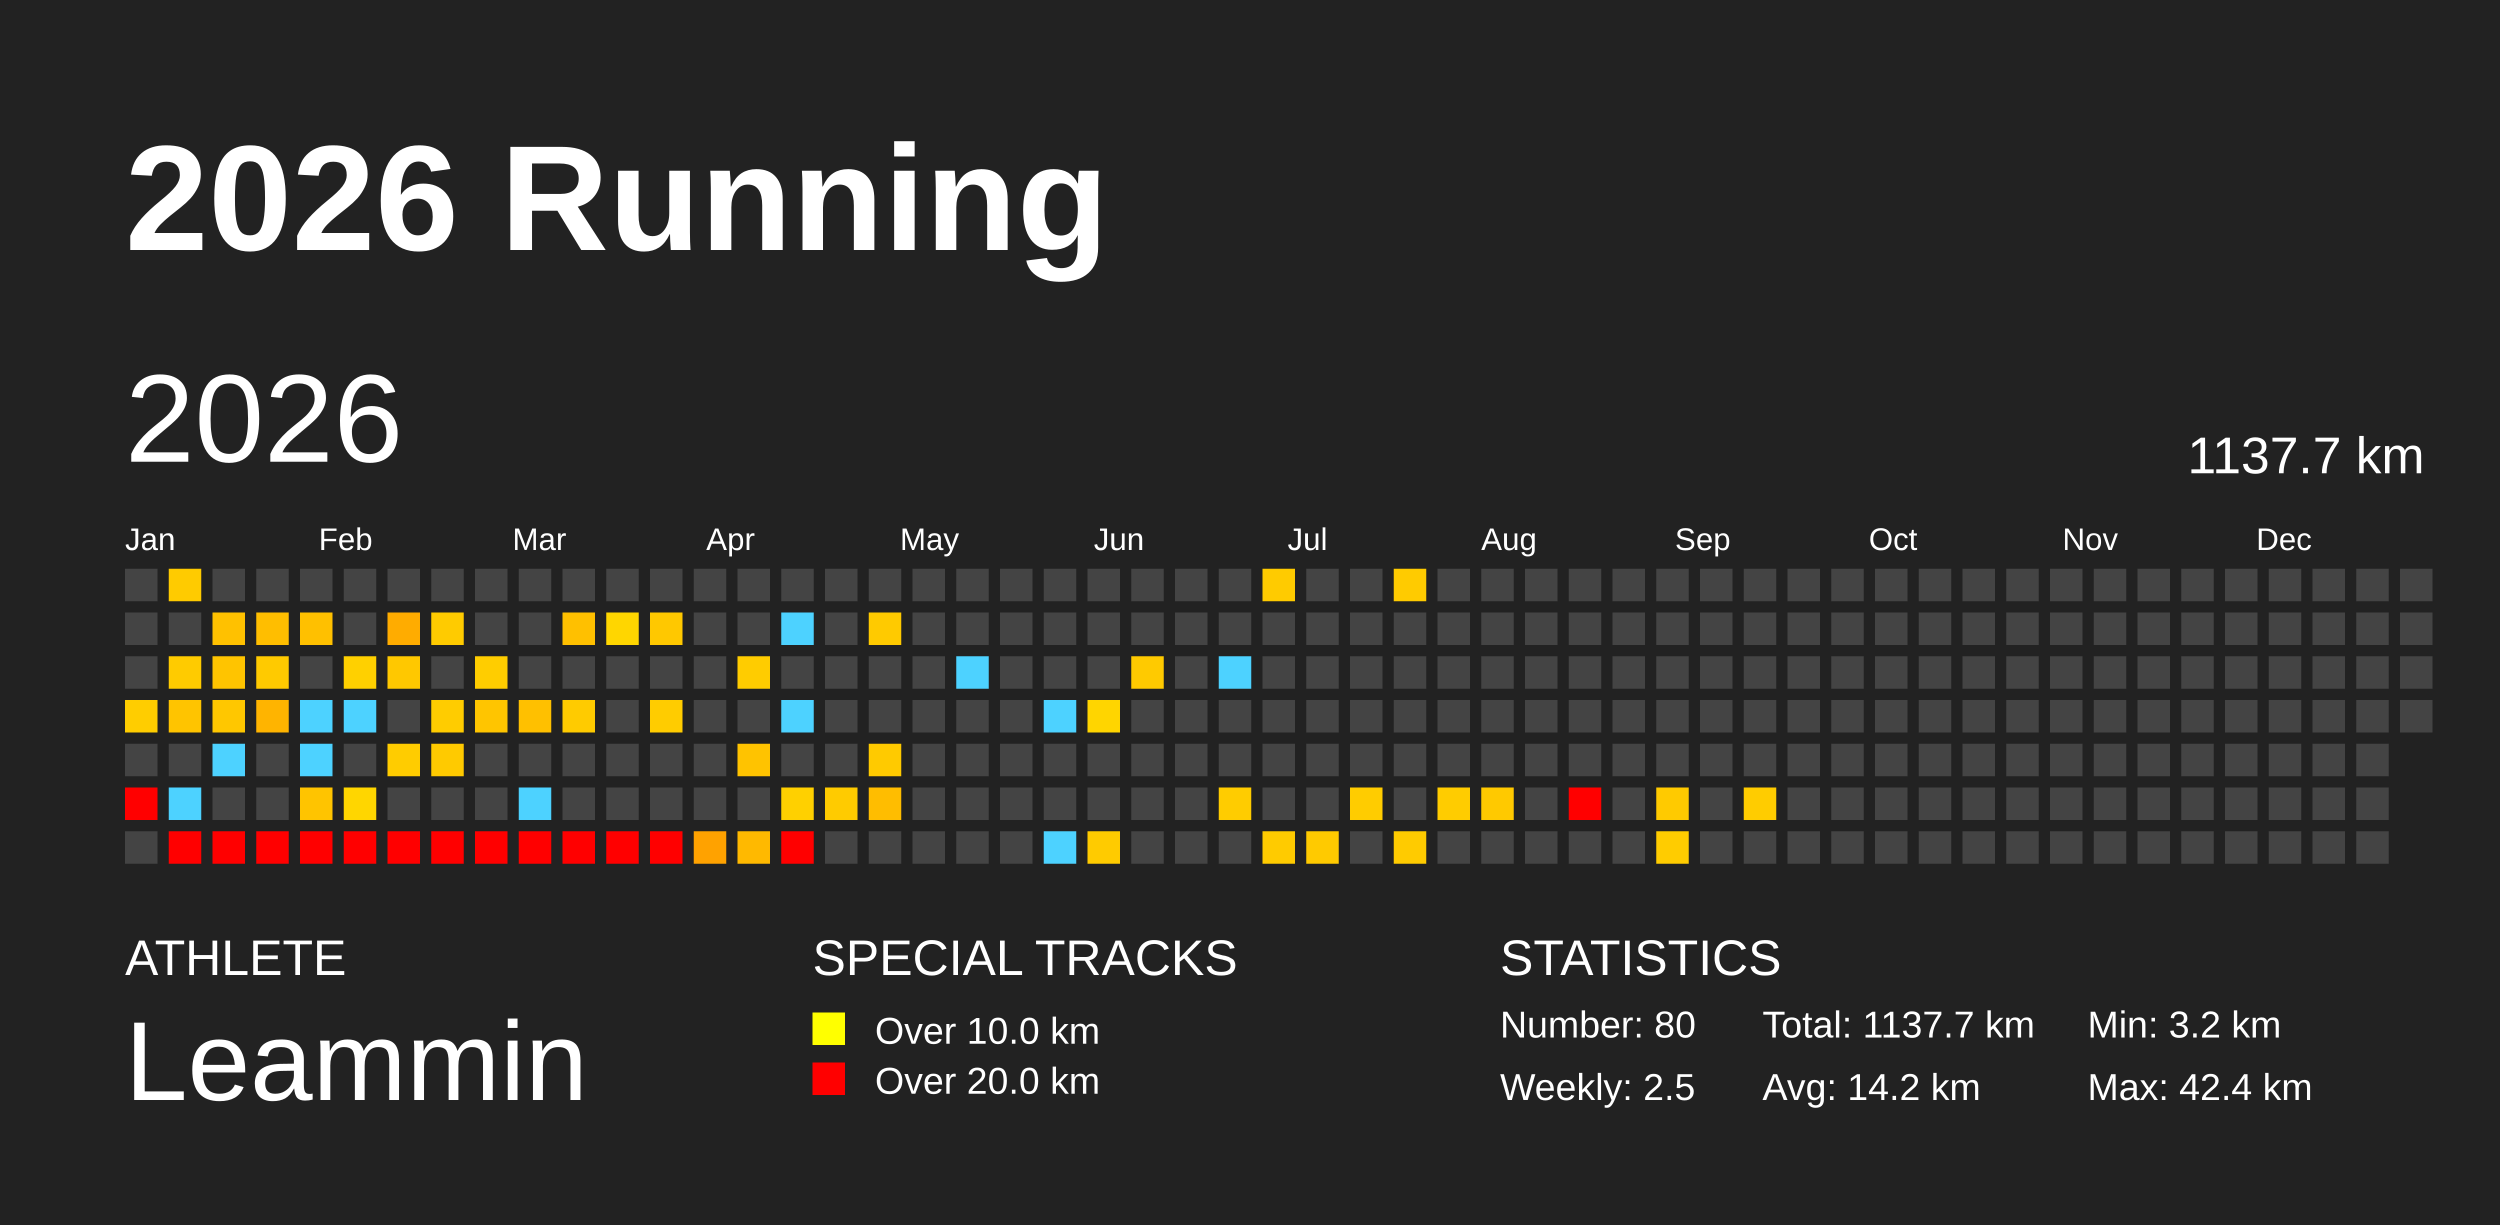
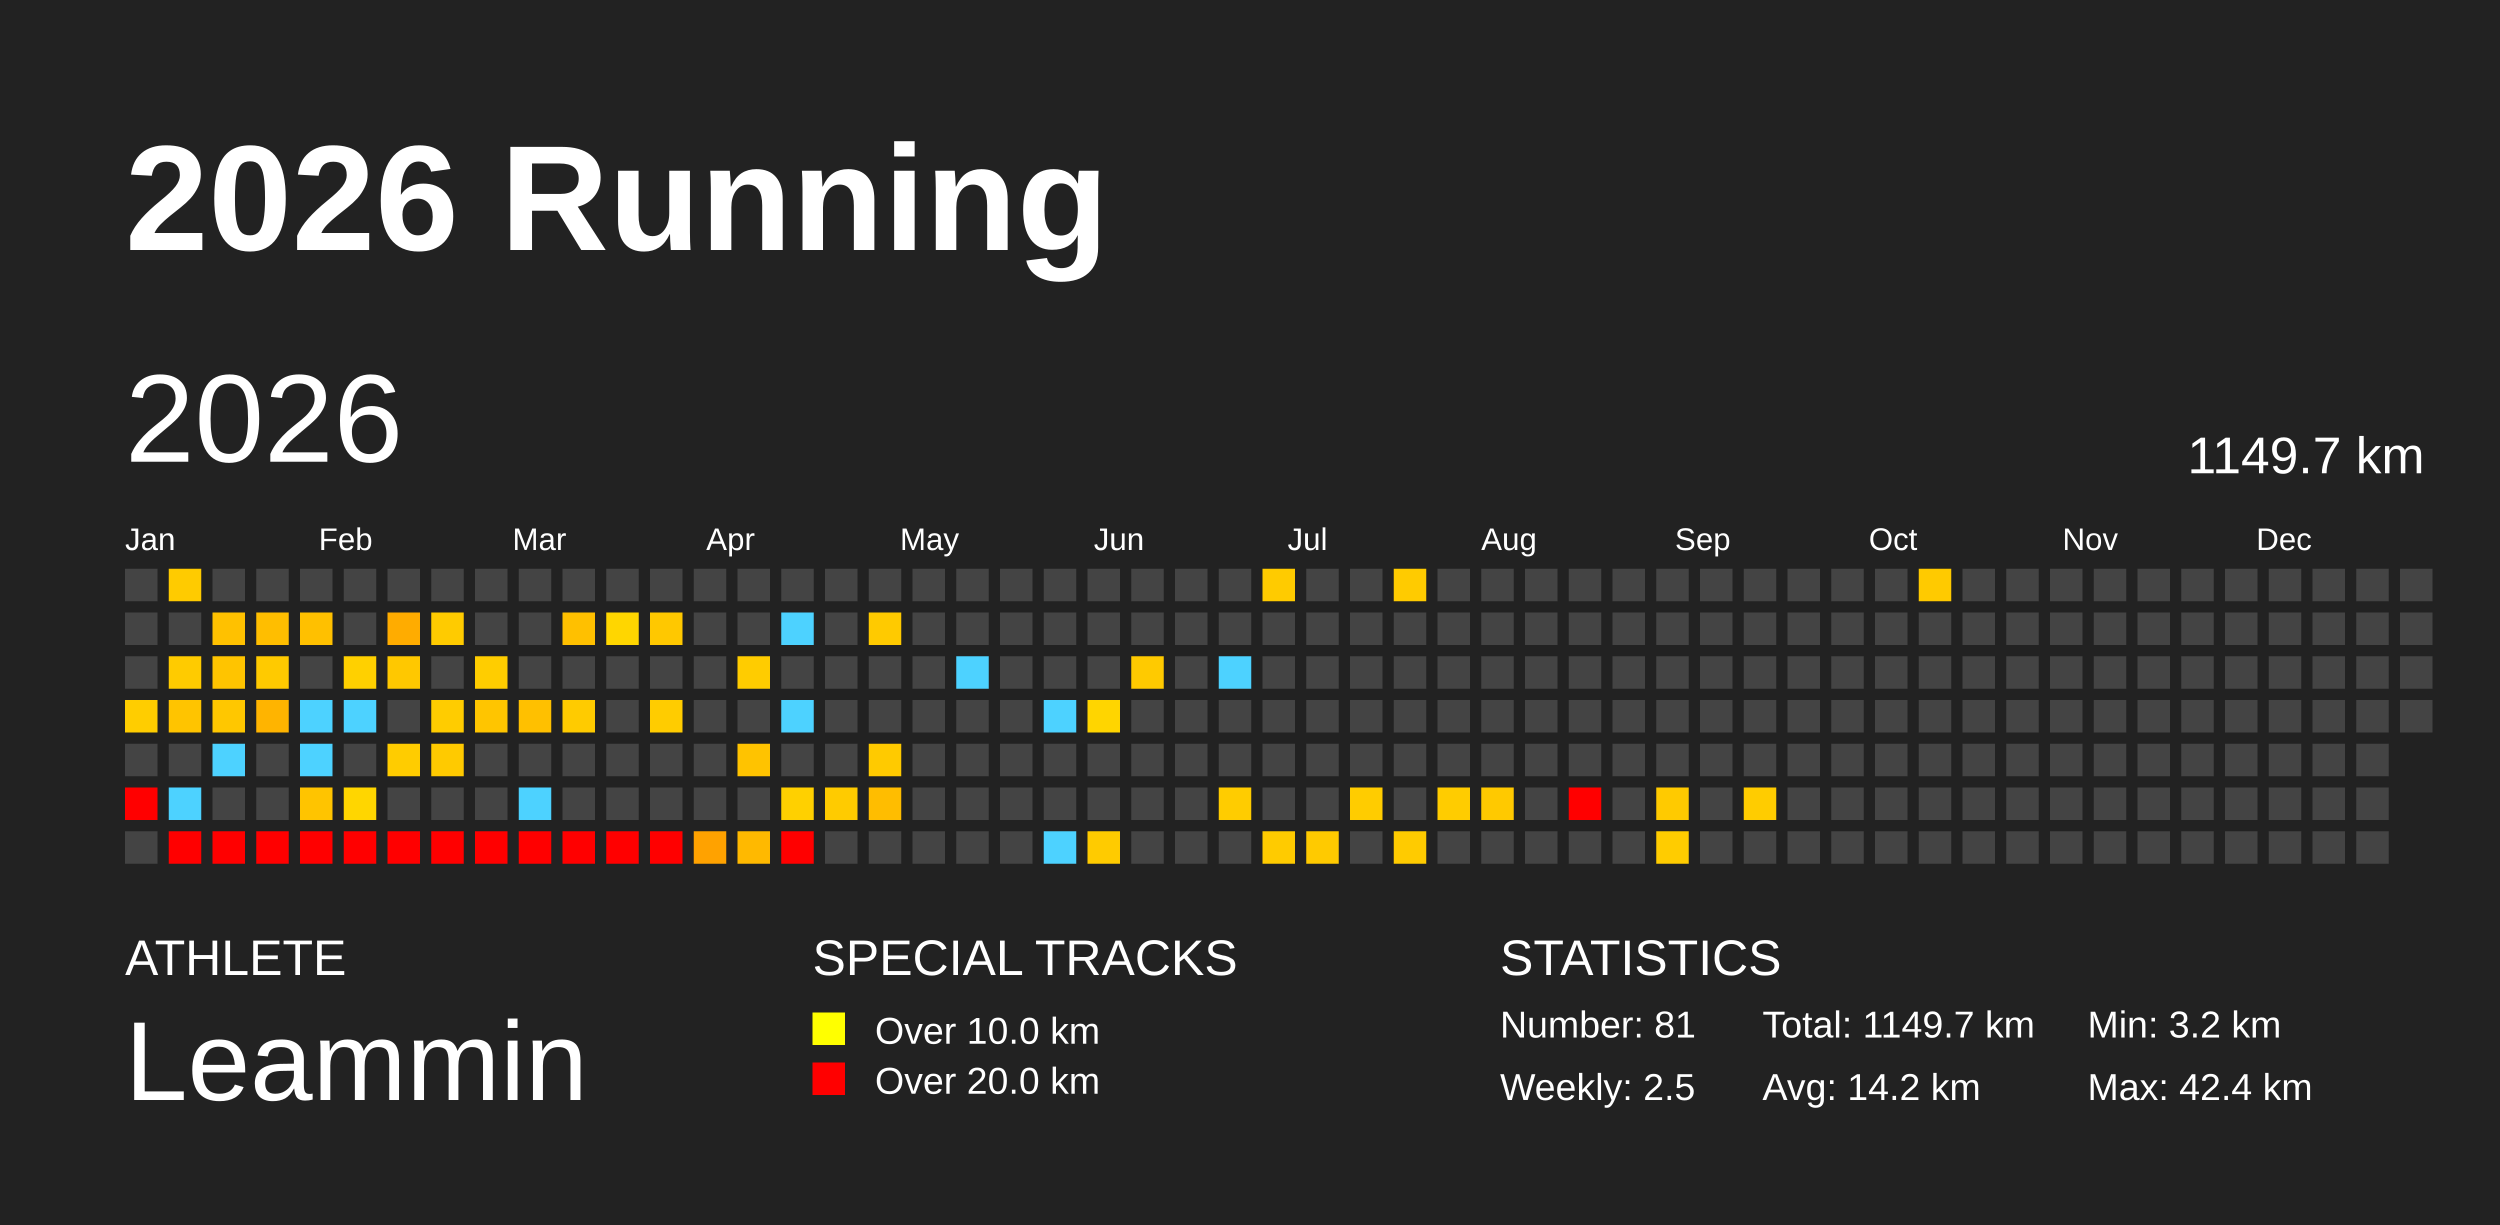
<svg xmlns="http://www.w3.org/2000/svg" baseProfile="full" height="98mm" version="1.1" viewBox="0,0,200,98" width="200mm">
  <defs />
  <rect fill="#222222" height="98" width="200" x="0" y="0" />
  <text fill="#FFFFFF" style="font-size:12px; font-family:Arial; font-weight:bold;" x="10" y="20">2026 Running</text>
  <text fill="#FFFFFF" style="font-size:4px; font-family:Arial" x="10" y="78">ATHLETE</text>
  <text fill="#FFFFFF" style="font-size:9px; font-family:Arial" x="10" y="88">Leammin</text>
  <text fill="#FFFFFF" style="font-size:4px; font-family:Arial" x="65" y="78">SPECIAL TRACKS</text>
  <rect fill="yellow" height="2.6" width="2.6" x="65" y="81" />
  <text fill="#FFFFFF" style="font-size:3px; font-family:Arial" x="70" y="83.5">Over 10.0 km</text>
  <rect fill="red" height="2.6" width="2.6" x="65" y="85" />
  <text fill="#FFFFFF" style="font-size:3px; font-family:Arial" x="70" y="87.5">Over 20.0 km</text>
  <text fill="#FFFFFF" style="font-size:4px; font-family:Arial" x="120" y="78">STATISTICS</text>
-   <text fill="#FFFFFF" style="font-size:3px; font-family:Arial" x="120" y="83">Number: 80</text>
+   <text fill="#FFFFFF" style="font-size:3px; font-family:Arial" x="120" y="83">Number: 81</text>
  <text fill="#FFFFFF" style="font-size:3px; font-family:Arial" x="120" y="88">Weekly: 2.5</text>
-   <text fill="#FFFFFF" style="font-size:3px; font-family:Arial" x="141" y="83">Total: 1137.7 km</text>
+   <text fill="#FFFFFF" style="font-size:3px; font-family:Arial" x="141" y="83">Total: 1149.7 km</text>
  <text fill="#FFFFFF" style="font-size:3px; font-family:Arial" x="141" y="88">Avg: 14.2 km</text>
  <text fill="#FFFFFF" style="font-size:3px; font-family:Arial" x="167" y="83">Min: 3.2 km</text>
  <text fill="#FFFFFF" style="font-size:3px; font-family:Arial" x="167" y="88">Max: 42.4 km</text>
  <text dominant-baseline="hanging" fill="#FFFFFF" style="font-size:10.0px; font-family:Arial;" x="10" y="30">2026</text>
-   <text dominant-baseline="hanging" fill="#FFFFFF" style="font-size:4.125px; font-family:Arial;" x="175" y="35">1137.7 km</text>
+   <text dominant-baseline="hanging" fill="#FFFFFF" style="font-size:4.125px; font-family:Arial;" x="175" y="35">1149.7 km</text>
  <text fill="#FFFFFF" style="font-size:2.5px; font-family:Arial" x="10.0" y="44">Jan</text>
  <text fill="#FFFFFF" style="font-size:2.5px; font-family:Arial" x="25.5" y="44">Feb</text>
  <text fill="#FFFFFF" style="font-size:2.5px; font-family:Arial" x="41.0" y="44">Mar</text>
  <text fill="#FFFFFF" style="font-size:2.5px; font-family:Arial" x="56.5" y="44">Apr</text>
  <text fill="#FFFFFF" style="font-size:2.5px; font-family:Arial" x="72.0" y="44">May</text>
  <text fill="#FFFFFF" style="font-size:2.5px; font-family:Arial" x="87.5" y="44">Jun</text>
  <text fill="#FFFFFF" style="font-size:2.5px; font-family:Arial" x="103.0" y="44">Jul</text>
  <text fill="#FFFFFF" style="font-size:2.5px; font-family:Arial" x="118.5" y="44">Aug</text>
  <text fill="#FFFFFF" style="font-size:2.5px; font-family:Arial" x="134.0" y="44">Sep</text>
  <text fill="#FFFFFF" style="font-size:2.5px; font-family:Arial" x="149.5" y="44">Oct</text>
  <text fill="#FFFFFF" style="font-size:2.5px; font-family:Arial" x="165.0" y="44">Nov</text>
  <text fill="#FFFFFF" style="font-size:2.5px; font-family:Arial" x="180.5" y="44">Dec</text>
  <rect fill="#444444" height="2.6" width="2.6" x="10.0" y="45.5" />
  <rect fill="#444444" height="2.6" width="2.6" x="10.0" y="49.0" />
  <rect fill="#444444" height="2.6" width="2.6" x="10.0" y="52.5" />
  <rect fill="#ffcd00" height="2.6" width="2.6" x="10.0" y="56.0" />
  <rect fill="#444444" height="2.6" width="2.6" x="10.0" y="59.5" />
  <rect fill="red" height="2.6" width="2.6" x="10.0" y="63.0" />
  <rect fill="#444444" height="2.6" width="2.6" x="10.0" y="66.5" />
  <rect fill="#ffcb00" height="2.6" width="2.6" x="13.5" y="45.5" />
  <rect fill="#444444" height="2.6" width="2.6" x="13.5" y="49.0" />
  <rect fill="#ffcb00" height="2.6" width="2.6" x="13.5" y="52.5" />
  <rect fill="#ffc400" height="2.6" width="2.6" x="13.5" y="56.0" />
  <rect fill="#444444" height="2.6" width="2.6" x="13.5" y="59.5" />
  <rect fill="#4dd2ff" height="2.6" width="2.6" x="13.5" y="63.0" />
  <rect fill="red" height="2.6" width="2.6" x="13.5" y="66.5" />
  <rect fill="#444444" height="2.6" width="2.6" x="17.0" y="45.5" />
  <rect fill="#ffc100" height="2.6" width="2.6" x="17.0" y="49.0" />
  <rect fill="#ffc400" height="2.6" width="2.6" x="17.0" y="52.5" />
  <rect fill="#ffc700" height="2.6" width="2.6" x="17.0" y="56.0" />
  <rect fill="#4dd2ff" height="2.6" width="2.6" x="17.0" y="59.5" />
  <rect fill="#444444" height="2.6" width="2.6" x="17.0" y="63.0" />
  <rect fill="red" height="2.6" width="2.6" x="17.0" y="66.5" />
  <rect fill="#444444" height="2.6" width="2.6" x="20.5" y="45.5" />
  <rect fill="#ffbe00" height="2.6" width="2.6" x="20.5" y="49.0" />
  <rect fill="#ffca00" height="2.6" width="2.6" x="20.5" y="52.5" />
  <rect fill="#ffb400" height="2.6" width="2.6" x="20.5" y="56.0" />
  <rect fill="#444444" height="2.6" width="2.6" x="20.5" y="59.5" />
  <rect fill="#444444" height="2.6" width="2.6" x="20.5" y="63.0" />
  <rect fill="red" height="2.6" width="2.6" x="20.5" y="66.5" />
  <rect fill="#444444" height="2.6" width="2.6" x="24.0" y="45.5" />
  <rect fill="#ffc000" height="2.6" width="2.6" x="24.0" y="49.0" />
  <rect fill="#444444" height="2.6" width="2.6" x="24.0" y="52.5" />
  <rect fill="#4dd2ff" height="2.6" width="2.6" x="24.0" y="56.0" />
  <rect fill="#4dd2ff" height="2.6" width="2.6" x="24.0" y="59.5" />
  <rect fill="#ffc400" height="2.6" width="2.6" x="24.0" y="63.0" />
  <rect fill="red" height="2.6" width="2.6" x="24.0" y="66.5" />
  <rect fill="#444444" height="2.6" width="2.6" x="27.5" y="45.5" />
  <rect fill="#444444" height="2.6" width="2.6" x="27.5" y="49.0" />
  <rect fill="#ffd000" height="2.6" width="2.6" x="27.5" y="52.5" />
  <rect fill="#4dd2ff" height="2.6" width="2.6" x="27.5" y="56.0" />
  <rect fill="#444444" height="2.6" width="2.6" x="27.5" y="59.5" />
  <rect fill="#ffd600" height="2.6" width="2.6" x="27.5" y="63.0" />
  <rect fill="red" height="2.6" width="2.6" x="27.5" y="66.5" />
  <rect fill="#444444" height="2.6" width="2.6" x="31.0" y="45.5" />
  <rect fill="#ffac00" height="2.6" width="2.6" x="31.0" y="49.0" />
  <rect fill="#ffc800" height="2.6" width="2.6" x="31.0" y="52.5" />
  <rect fill="#444444" height="2.6" width="2.6" x="31.0" y="56.0" />
  <rect fill="#ffcc00" height="2.6" width="2.6" x="31.0" y="59.5" />
  <rect fill="#444444" height="2.6" width="2.6" x="31.0" y="63.0" />
  <rect fill="red" height="2.6" width="2.6" x="31.0" y="66.5" />
  <rect fill="#444444" height="2.6" width="2.6" x="34.5" y="45.5" />
  <rect fill="#ffcb00" height="2.6" width="2.6" x="34.5" y="49.0" />
  <rect fill="#444444" height="2.6" width="2.6" x="34.5" y="52.5" />
  <rect fill="#ffcc00" height="2.6" width="2.6" x="34.5" y="56.0" />
  <rect fill="#ffca00" height="2.6" width="2.6" x="34.5" y="59.5" />
  <rect fill="#444444" height="2.6" width="2.6" x="34.5" y="63.0" />
  <rect fill="red" height="2.6" width="2.6" x="34.5" y="66.5" />
  <rect fill="#444444" height="2.6" width="2.6" x="38.0" y="45.5" />
  <rect fill="#444444" height="2.6" width="2.6" x="38.0" y="49.0" />
  <rect fill="#ffcd00" height="2.6" width="2.6" x="38.0" y="52.5" />
  <rect fill="#ffc500" height="2.6" width="2.6" x="38.0" y="56.0" />
  <rect fill="#444444" height="2.6" width="2.6" x="38.0" y="59.5" />
  <rect fill="#444444" height="2.6" width="2.6" x="38.0" y="63.0" />
  <rect fill="red" height="2.6" width="2.6" x="38.0" y="66.5" />
  <rect fill="#444444" height="2.6" width="2.6" x="41.5" y="45.5" />
  <rect fill="#444444" height="2.6" width="2.6" x="41.5" y="49.0" />
  <rect fill="#444444" height="2.6" width="2.6" x="41.5" y="52.5" />
  <rect fill="#ffc000" height="2.6" width="2.6" x="41.5" y="56.0" />
  <rect fill="#444444" height="2.6" width="2.6" x="41.5" y="59.5" />
  <rect fill="#4dd2ff" height="2.6" width="2.6" x="41.5" y="63.0" />
  <rect fill="red" height="2.6" width="2.6" x="41.5" y="66.5" />
  <rect fill="#444444" height="2.6" width="2.6" x="45.0" y="45.5" />
  <rect fill="#ffc000" height="2.6" width="2.6" x="45.0" y="49.0" />
  <rect fill="#444444" height="2.6" width="2.6" x="45.0" y="52.5" />
  <rect fill="#ffcb00" height="2.6" width="2.6" x="45.0" y="56.0" />
  <rect fill="#444444" height="2.6" width="2.6" x="45.0" y="59.5" />
  <rect fill="#444444" height="2.6" width="2.6" x="45.0" y="63.0" />
  <rect fill="red" height="2.6" width="2.6" x="45.0" y="66.5" />
  <rect fill="#444444" height="2.6" width="2.6" x="48.5" y="45.5" />
  <rect fill="#ffd600" height="2.6" width="2.6" x="48.5" y="49.0" />
  <rect fill="#444444" height="2.6" width="2.6" x="48.5" y="52.5" />
  <rect fill="#444444" height="2.6" width="2.6" x="48.5" y="56.0" />
  <rect fill="#444444" height="2.6" width="2.6" x="48.5" y="59.5" />
  <rect fill="#444444" height="2.6" width="2.6" x="48.5" y="63.0" />
  <rect fill="red" height="2.6" width="2.6" x="48.5" y="66.5" />
  <rect fill="#444444" height="2.6" width="2.6" x="52.0" y="45.5" />
  <rect fill="#ffc800" height="2.6" width="2.6" x="52.0" y="49.0" />
  <rect fill="#444444" height="2.6" width="2.6" x="52.0" y="52.5" />
  <rect fill="#ffcc00" height="2.6" width="2.6" x="52.0" y="56.0" />
  <rect fill="#444444" height="2.6" width="2.6" x="52.0" y="59.5" />
  <rect fill="#444444" height="2.6" width="2.6" x="52.0" y="63.0" />
  <rect fill="red" height="2.6" width="2.6" x="52.0" y="66.5" />
  <rect fill="#444444" height="2.6" width="2.6" x="55.5" y="45.5" />
  <rect fill="#444444" height="2.6" width="2.6" x="55.5" y="49.0" />
  <rect fill="#444444" height="2.6" width="2.6" x="55.5" y="52.5" />
  <rect fill="#444444" height="2.6" width="2.6" x="55.5" y="56.0" />
  <rect fill="#444444" height="2.6" width="2.6" x="55.5" y="59.5" />
  <rect fill="#444444" height="2.6" width="2.6" x="55.5" y="63.0" />
  <rect fill="#ffa200" height="2.6" width="2.6" x="55.5" y="66.5" />
  <rect fill="#444444" height="2.6" width="2.6" x="59.0" y="45.5" />
  <rect fill="#444444" height="2.6" width="2.6" x="59.0" y="49.0" />
  <rect fill="#ffcc00" height="2.6" width="2.6" x="59.0" y="52.5" />
  <rect fill="#444444" height="2.6" width="2.6" x="59.0" y="56.0" />
  <rect fill="#ffc300" height="2.6" width="2.6" x="59.0" y="59.5" />
  <rect fill="#444444" height="2.6" width="2.6" x="59.0" y="63.0" />
  <rect fill="#ffb900" height="2.6" width="2.6" x="59.0" y="66.5" />
  <rect fill="#444444" height="2.6" width="2.6" x="62.5" y="45.5" />
  <rect fill="#4dd2ff" height="2.6" width="2.6" x="62.5" y="49.0" />
  <rect fill="#444444" height="2.6" width="2.6" x="62.5" y="52.5" />
  <rect fill="#4dd2ff" height="2.6" width="2.6" x="62.5" y="56.0" />
  <rect fill="#444444" height="2.6" width="2.6" x="62.5" y="59.5" />
  <rect fill="#ffd000" height="2.6" width="2.6" x="62.5" y="63.0" />
  <rect fill="red" height="2.6" width="2.6" x="62.5" y="66.5" />
  <rect fill="#444444" height="2.6" width="2.6" x="66.0" y="45.5" />
  <rect fill="#444444" height="2.6" width="2.6" x="66.0" y="49.0" />
  <rect fill="#444444" height="2.6" width="2.6" x="66.0" y="52.5" />
  <rect fill="#444444" height="2.6" width="2.6" x="66.0" y="56.0" />
  <rect fill="#444444" height="2.6" width="2.6" x="66.0" y="59.5" />
  <rect fill="#ffcb00" height="2.6" width="2.6" x="66.0" y="63.0" />
  <rect fill="#444444" height="2.6" width="2.6" x="66.0" y="66.5" />
  <rect fill="#444444" height="2.6" width="2.6" x="69.5" y="45.5" />
  <rect fill="#ffca00" height="2.6" width="2.6" x="69.5" y="49.0" />
  <rect fill="#444444" height="2.6" width="2.6" x="69.5" y="52.5" />
  <rect fill="#444444" height="2.6" width="2.6" x="69.5" y="56.0" />
  <rect fill="#ffca00" height="2.6" width="2.6" x="69.5" y="59.5" />
  <rect fill="#ffbd00" height="2.6" width="2.6" x="69.5" y="63.0" />
  <rect fill="#444444" height="2.6" width="2.6" x="69.5" y="66.5" />
  <rect fill="#444444" height="2.6" width="2.6" x="73.0" y="45.5" />
  <rect fill="#444444" height="2.6" width="2.6" x="73.0" y="49.0" />
  <rect fill="#444444" height="2.6" width="2.6" x="73.0" y="52.5" />
  <rect fill="#444444" height="2.6" width="2.6" x="73.0" y="56.0" />
  <rect fill="#444444" height="2.6" width="2.6" x="73.0" y="59.5" />
  <rect fill="#444444" height="2.6" width="2.6" x="73.0" y="63.0" />
  <rect fill="#444444" height="2.6" width="2.6" x="73.0" y="66.5" />
  <rect fill="#444444" height="2.6" width="2.6" x="76.5" y="45.5" />
  <rect fill="#444444" height="2.6" width="2.6" x="76.5" y="49.0" />
  <rect fill="#4dd2ff" height="2.6" width="2.6" x="76.5" y="52.5" />
  <rect fill="#444444" height="2.6" width="2.6" x="76.5" y="56.0" />
  <rect fill="#444444" height="2.6" width="2.6" x="76.5" y="59.5" />
  <rect fill="#444444" height="2.6" width="2.6" x="76.5" y="63.0" />
  <rect fill="#444444" height="2.6" width="2.6" x="76.5" y="66.5" />
  <rect fill="#444444" height="2.6" width="2.6" x="80.0" y="45.5" />
  <rect fill="#444444" height="2.6" width="2.6" x="80.0" y="49.0" />
  <rect fill="#444444" height="2.6" width="2.6" x="80.0" y="52.5" />
  <rect fill="#444444" height="2.6" width="2.6" x="80.0" y="56.0" />
  <rect fill="#444444" height="2.6" width="2.6" x="80.0" y="59.5" />
  <rect fill="#444444" height="2.6" width="2.6" x="80.0" y="63.0" />
  <rect fill="#444444" height="2.6" width="2.6" x="80.0" y="66.5" />
  <rect fill="#444444" height="2.6" width="2.6" x="83.5" y="45.5" />
  <rect fill="#444444" height="2.6" width="2.6" x="83.5" y="49.0" />
  <rect fill="#444444" height="2.6" width="2.6" x="83.5" y="52.5" />
  <rect fill="#4dd2ff" height="2.6" width="2.6" x="83.5" y="56.0" />
  <rect fill="#444444" height="2.6" width="2.6" x="83.5" y="59.5" />
  <rect fill="#444444" height="2.6" width="2.6" x="83.5" y="63.0" />
  <rect fill="#4dd2ff" height="2.6" width="2.6" x="83.5" y="66.5" />
  <rect fill="#444444" height="2.6" width="2.6" x="87.0" y="45.5" />
  <rect fill="#444444" height="2.6" width="2.6" x="87.0" y="49.0" />
  <rect fill="#444444" height="2.6" width="2.6" x="87.0" y="52.5" />
  <rect fill="#ffd500" height="2.6" width="2.6" x="87.0" y="56.0" />
  <rect fill="#444444" height="2.6" width="2.6" x="87.0" y="59.5" />
  <rect fill="#444444" height="2.6" width="2.6" x="87.0" y="63.0" />
  <rect fill="#ffcb00" height="2.6" width="2.6" x="87.0" y="66.5" />
  <rect fill="#444444" height="2.6" width="2.6" x="90.5" y="45.5" />
  <rect fill="#444444" height="2.6" width="2.6" x="90.5" y="49.0" />
  <rect fill="#ffca00" height="2.6" width="2.6" x="90.5" y="52.5" />
  <rect fill="#444444" height="2.6" width="2.6" x="90.5" y="56.0" />
  <rect fill="#444444" height="2.6" width="2.6" x="90.5" y="59.5" />
  <rect fill="#444444" height="2.6" width="2.6" x="90.5" y="63.0" />
  <rect fill="#444444" height="2.6" width="2.6" x="90.5" y="66.5" />
  <rect fill="#444444" height="2.6" width="2.6" x="94.0" y="45.5" />
  <rect fill="#444444" height="2.6" width="2.6" x="94.0" y="49.0" />
  <rect fill="#444444" height="2.6" width="2.6" x="94.0" y="52.5" />
  <rect fill="#444444" height="2.6" width="2.6" x="94.0" y="56.0" />
  <rect fill="#444444" height="2.6" width="2.6" x="94.0" y="59.5" />
  <rect fill="#444444" height="2.6" width="2.6" x="94.0" y="63.0" />
  <rect fill="#444444" height="2.6" width="2.6" x="94.0" y="66.5" />
  <rect fill="#444444" height="2.6" width="2.6" x="97.5" y="45.5" />
  <rect fill="#444444" height="2.6" width="2.6" x="97.5" y="49.0" />
  <rect fill="#4dd2ff" height="2.6" width="2.6" x="97.5" y="52.5" />
  <rect fill="#444444" height="2.6" width="2.6" x="97.5" y="56.0" />
  <rect fill="#444444" height="2.6" width="2.6" x="97.5" y="59.5" />
  <rect fill="#ffcc00" height="2.6" width="2.6" x="97.5" y="63.0" />
  <rect fill="#444444" height="2.6" width="2.6" x="97.5" y="66.5" />
  <rect fill="#ffcb00" height="2.6" width="2.6" x="101.0" y="45.5" />
  <rect fill="#444444" height="2.6" width="2.6" x="101.0" y="49.0" />
  <rect fill="#444444" height="2.6" width="2.6" x="101.0" y="52.5" />
  <rect fill="#444444" height="2.6" width="2.6" x="101.0" y="56.0" />
  <rect fill="#444444" height="2.6" width="2.6" x="101.0" y="59.5" />
  <rect fill="#444444" height="2.6" width="2.6" x="101.0" y="63.0" />
  <rect fill="#ffcb00" height="2.6" width="2.6" x="101.0" y="66.5" />
  <rect fill="#444444" height="2.6" width="2.6" x="104.5" y="45.5" />
  <rect fill="#444444" height="2.6" width="2.6" x="104.5" y="49.0" />
  <rect fill="#444444" height="2.6" width="2.6" x="104.5" y="52.5" />
  <rect fill="#444444" height="2.6" width="2.6" x="104.5" y="56.0" />
  <rect fill="#444444" height="2.6" width="2.6" x="104.5" y="59.5" />
  <rect fill="#444444" height="2.6" width="2.6" x="104.5" y="63.0" />
  <rect fill="#ffca00" height="2.6" width="2.6" x="104.5" y="66.5" />
  <rect fill="#444444" height="2.6" width="2.6" x="108.0" y="45.5" />
  <rect fill="#444444" height="2.6" width="2.6" x="108.0" y="49.0" />
  <rect fill="#444444" height="2.6" width="2.6" x="108.0" y="52.5" />
  <rect fill="#444444" height="2.6" width="2.6" x="108.0" y="56.0" />
  <rect fill="#444444" height="2.6" width="2.6" x="108.0" y="59.5" />
  <rect fill="#ffcc00" height="2.6" width="2.6" x="108.0" y="63.0" />
  <rect fill="#444444" height="2.6" width="2.6" x="108.0" y="66.5" />
  <rect fill="#ffcb00" height="2.6" width="2.6" x="111.5" y="45.5" />
  <rect fill="#444444" height="2.6" width="2.6" x="111.5" y="49.0" />
  <rect fill="#444444" height="2.6" width="2.6" x="111.5" y="52.5" />
  <rect fill="#444444" height="2.6" width="2.6" x="111.5" y="56.0" />
  <rect fill="#444444" height="2.6" width="2.6" x="111.5" y="59.5" />
  <rect fill="#444444" height="2.6" width="2.6" x="111.5" y="63.0" />
  <rect fill="#ffcb00" height="2.6" width="2.6" x="111.5" y="66.5" />
  <rect fill="#444444" height="2.6" width="2.6" x="115.0" y="45.5" />
  <rect fill="#444444" height="2.6" width="2.6" x="115.0" y="49.0" />
  <rect fill="#444444" height="2.6" width="2.6" x="115.0" y="52.5" />
  <rect fill="#444444" height="2.6" width="2.6" x="115.0" y="56.0" />
  <rect fill="#444444" height="2.6" width="2.6" x="115.0" y="59.5" />
  <rect fill="#ffcc00" height="2.6" width="2.6" x="115.0" y="63.0" />
  <rect fill="#444444" height="2.6" width="2.6" x="115.0" y="66.5" />
  <rect fill="#444444" height="2.6" width="2.6" x="118.5" y="45.5" />
  <rect fill="#444444" height="2.6" width="2.6" x="118.5" y="49.0" />
  <rect fill="#444444" height="2.6" width="2.6" x="118.5" y="52.5" />
  <rect fill="#444444" height="2.6" width="2.6" x="118.5" y="56.0" />
  <rect fill="#444444" height="2.6" width="2.6" x="118.5" y="59.5" />
  <rect fill="#ffc900" height="2.6" width="2.6" x="118.5" y="63.0" />
  <rect fill="#444444" height="2.6" width="2.6" x="118.5" y="66.5" />
  <rect fill="#444444" height="2.6" width="2.6" x="122.0" y="45.5" />
  <rect fill="#444444" height="2.6" width="2.6" x="122.0" y="49.0" />
  <rect fill="#444444" height="2.6" width="2.6" x="122.0" y="52.5" />
  <rect fill="#444444" height="2.6" width="2.6" x="122.0" y="56.0" />
  <rect fill="#444444" height="2.6" width="2.6" x="122.0" y="59.5" />
  <rect fill="#444444" height="2.6" width="2.6" x="122.0" y="63.0" />
  <rect fill="#444444" height="2.6" width="2.6" x="122.0" y="66.5" />
  <rect fill="#444444" height="2.6" width="2.6" x="125.5" y="45.5" />
  <rect fill="#444444" height="2.6" width="2.6" x="125.5" y="49.0" />
  <rect fill="#444444" height="2.6" width="2.6" x="125.5" y="52.5" />
  <rect fill="#444444" height="2.6" width="2.6" x="125.5" y="56.0" />
  <rect fill="#444444" height="2.6" width="2.6" x="125.5" y="59.5" />
  <rect fill="red" height="2.6" width="2.6" x="125.5" y="63.0" />
  <rect fill="#444444" height="2.6" width="2.6" x="125.5" y="66.5" />
  <rect fill="#444444" height="2.6" width="2.6" x="129.0" y="45.5" />
  <rect fill="#444444" height="2.6" width="2.6" x="129.0" y="49.0" />
  <rect fill="#444444" height="2.6" width="2.6" x="129.0" y="52.5" />
  <rect fill="#444444" height="2.6" width="2.6" x="129.0" y="56.0" />
  <rect fill="#444444" height="2.6" width="2.6" x="129.0" y="59.5" />
  <rect fill="#444444" height="2.6" width="2.6" x="129.0" y="63.0" />
  <rect fill="#444444" height="2.6" width="2.6" x="129.0" y="66.5" />
  <rect fill="#444444" height="2.6" width="2.6" x="132.5" y="45.5" />
  <rect fill="#444444" height="2.6" width="2.6" x="132.5" y="49.0" />
  <rect fill="#444444" height="2.6" width="2.6" x="132.5" y="52.5" />
  <rect fill="#444444" height="2.6" width="2.6" x="132.5" y="56.0" />
  <rect fill="#444444" height="2.6" width="2.6" x="132.5" y="59.5" />
  <rect fill="#ffca00" height="2.6" width="2.6" x="132.5" y="63.0" />
  <rect fill="#ffcc00" height="2.6" width="2.6" x="132.5" y="66.5" />
  <rect fill="#444444" height="2.6" width="2.6" x="136.0" y="45.5" />
  <rect fill="#444444" height="2.6" width="2.6" x="136.0" y="49.0" />
  <rect fill="#444444" height="2.6" width="2.6" x="136.0" y="52.5" />
  <rect fill="#444444" height="2.6" width="2.6" x="136.0" y="56.0" />
  <rect fill="#444444" height="2.6" width="2.6" x="136.0" y="59.5" />
  <rect fill="#444444" height="2.6" width="2.6" x="136.0" y="63.0" />
  <rect fill="#444444" height="2.6" width="2.6" x="136.0" y="66.5" />
  <rect fill="#444444" height="2.6" width="2.6" x="139.5" y="45.5" />
  <rect fill="#444444" height="2.6" width="2.6" x="139.5" y="49.0" />
  <rect fill="#444444" height="2.6" width="2.6" x="139.5" y="52.5" />
  <rect fill="#444444" height="2.6" width="2.6" x="139.5" y="56.0" />
  <rect fill="#444444" height="2.6" width="2.6" x="139.5" y="59.5" />
  <rect fill="#ffcc00" height="2.6" width="2.6" x="139.5" y="63.0" />
  <rect fill="#444444" height="2.6" width="2.6" x="139.5" y="66.5" />
  <rect fill="#444444" height="2.6" width="2.6" x="143.0" y="45.5" />
  <rect fill="#444444" height="2.6" width="2.6" x="143.0" y="49.0" />
  <rect fill="#444444" height="2.6" width="2.6" x="143.0" y="52.5" />
  <rect fill="#444444" height="2.6" width="2.6" x="143.0" y="56.0" />
  <rect fill="#444444" height="2.6" width="2.6" x="143.0" y="59.5" />
  <rect fill="#444444" height="2.6" width="2.6" x="143.0" y="63.0" />
  <rect fill="#444444" height="2.6" width="2.6" x="143.0" y="66.5" />
  <rect fill="#444444" height="2.6" width="2.6" x="146.5" y="45.5" />
  <rect fill="#444444" height="2.6" width="2.6" x="146.5" y="49.0" />
  <rect fill="#444444" height="2.6" width="2.6" x="146.5" y="52.5" />
  <rect fill="#444444" height="2.6" width="2.6" x="146.5" y="56.0" />
  <rect fill="#444444" height="2.6" width="2.6" x="146.5" y="59.5" />
  <rect fill="#444444" height="2.6" width="2.6" x="146.5" y="63.0" />
  <rect fill="#444444" height="2.6" width="2.6" x="146.5" y="66.5" />
  <rect fill="#444444" height="2.6" width="2.6" x="150.0" y="45.5" />
  <rect fill="#444444" height="2.6" width="2.6" x="150.0" y="49.0" />
  <rect fill="#444444" height="2.6" width="2.6" x="150.0" y="52.5" />
  <rect fill="#444444" height="2.6" width="2.6" x="150.0" y="56.0" />
  <rect fill="#444444" height="2.6" width="2.6" x="150.0" y="59.5" />
  <rect fill="#444444" height="2.6" width="2.6" x="150.0" y="63.0" />
  <rect fill="#444444" height="2.6" width="2.6" x="150.0" y="66.5" />
-   <rect fill="#444444" height="2.6" width="2.6" x="153.5" y="45.5" />
+   <rect fill="#ffca00" height="2.6" width="2.6" x="153.5" y="45.5" />
  <rect fill="#444444" height="2.6" width="2.6" x="153.5" y="49.0" />
  <rect fill="#444444" height="2.6" width="2.6" x="153.5" y="52.5" />
  <rect fill="#444444" height="2.6" width="2.6" x="153.5" y="56.0" />
  <rect fill="#444444" height="2.6" width="2.6" x="153.5" y="59.5" />
  <rect fill="#444444" height="2.6" width="2.6" x="153.5" y="63.0" />
  <rect fill="#444444" height="2.6" width="2.6" x="153.5" y="66.5" />
  <rect fill="#444444" height="2.6" width="2.6" x="157.0" y="45.5" />
  <rect fill="#444444" height="2.6" width="2.6" x="157.0" y="49.0" />
  <rect fill="#444444" height="2.6" width="2.6" x="157.0" y="52.5" />
  <rect fill="#444444" height="2.6" width="2.6" x="157.0" y="56.0" />
  <rect fill="#444444" height="2.6" width="2.6" x="157.0" y="59.5" />
  <rect fill="#444444" height="2.6" width="2.6" x="157.0" y="63.0" />
  <rect fill="#444444" height="2.6" width="2.6" x="157.0" y="66.5" />
  <rect fill="#444444" height="2.6" width="2.6" x="160.5" y="45.5" />
  <rect fill="#444444" height="2.6" width="2.6" x="160.5" y="49.0" />
  <rect fill="#444444" height="2.6" width="2.6" x="160.5" y="52.5" />
  <rect fill="#444444" height="2.6" width="2.6" x="160.5" y="56.0" />
  <rect fill="#444444" height="2.6" width="2.6" x="160.5" y="59.5" />
  <rect fill="#444444" height="2.6" width="2.6" x="160.5" y="63.0" />
  <rect fill="#444444" height="2.6" width="2.6" x="160.5" y="66.5" />
  <rect fill="#444444" height="2.6" width="2.6" x="164.0" y="45.5" />
  <rect fill="#444444" height="2.6" width="2.6" x="164.0" y="49.0" />
  <rect fill="#444444" height="2.6" width="2.6" x="164.0" y="52.5" />
  <rect fill="#444444" height="2.6" width="2.6" x="164.0" y="56.0" />
  <rect fill="#444444" height="2.6" width="2.6" x="164.0" y="59.5" />
  <rect fill="#444444" height="2.6" width="2.6" x="164.0" y="63.0" />
  <rect fill="#444444" height="2.6" width="2.6" x="164.0" y="66.5" />
  <rect fill="#444444" height="2.6" width="2.6" x="167.5" y="45.5" />
  <rect fill="#444444" height="2.6" width="2.6" x="167.5" y="49.0" />
  <rect fill="#444444" height="2.6" width="2.6" x="167.5" y="52.5" />
  <rect fill="#444444" height="2.6" width="2.6" x="167.5" y="56.0" />
  <rect fill="#444444" height="2.6" width="2.6" x="167.5" y="59.5" />
  <rect fill="#444444" height="2.6" width="2.6" x="167.5" y="63.0" />
  <rect fill="#444444" height="2.6" width="2.6" x="167.5" y="66.5" />
  <rect fill="#444444" height="2.6" width="2.6" x="171.0" y="45.5" />
  <rect fill="#444444" height="2.6" width="2.6" x="171.0" y="49.0" />
  <rect fill="#444444" height="2.6" width="2.6" x="171.0" y="52.5" />
  <rect fill="#444444" height="2.6" width="2.6" x="171.0" y="56.0" />
  <rect fill="#444444" height="2.6" width="2.6" x="171.0" y="59.5" />
  <rect fill="#444444" height="2.6" width="2.6" x="171.0" y="63.0" />
  <rect fill="#444444" height="2.6" width="2.6" x="171.0" y="66.5" />
  <rect fill="#444444" height="2.6" width="2.6" x="174.5" y="45.5" />
  <rect fill="#444444" height="2.6" width="2.6" x="174.5" y="49.0" />
  <rect fill="#444444" height="2.6" width="2.6" x="174.5" y="52.5" />
  <rect fill="#444444" height="2.6" width="2.6" x="174.5" y="56.0" />
  <rect fill="#444444" height="2.6" width="2.6" x="174.5" y="59.5" />
  <rect fill="#444444" height="2.6" width="2.6" x="174.5" y="63.0" />
  <rect fill="#444444" height="2.6" width="2.6" x="174.5" y="66.5" />
  <rect fill="#444444" height="2.6" width="2.6" x="178.0" y="45.5" />
  <rect fill="#444444" height="2.6" width="2.6" x="178.0" y="49.0" />
  <rect fill="#444444" height="2.6" width="2.6" x="178.0" y="52.5" />
  <rect fill="#444444" height="2.6" width="2.6" x="178.0" y="56.0" />
  <rect fill="#444444" height="2.6" width="2.6" x="178.0" y="59.5" />
  <rect fill="#444444" height="2.6" width="2.6" x="178.0" y="63.0" />
  <rect fill="#444444" height="2.6" width="2.6" x="178.0" y="66.5" />
  <rect fill="#444444" height="2.6" width="2.6" x="181.5" y="45.5" />
  <rect fill="#444444" height="2.6" width="2.6" x="181.5" y="49.0" />
  <rect fill="#444444" height="2.6" width="2.6" x="181.5" y="52.5" />
  <rect fill="#444444" height="2.6" width="2.6" x="181.5" y="56.0" />
  <rect fill="#444444" height="2.6" width="2.6" x="181.5" y="59.5" />
  <rect fill="#444444" height="2.6" width="2.6" x="181.5" y="63.0" />
  <rect fill="#444444" height="2.6" width="2.6" x="181.5" y="66.5" />
  <rect fill="#444444" height="2.6" width="2.6" x="185.0" y="45.5" />
  <rect fill="#444444" height="2.6" width="2.6" x="185.0" y="49.0" />
  <rect fill="#444444" height="2.6" width="2.6" x="185.0" y="52.5" />
  <rect fill="#444444" height="2.6" width="2.6" x="185.0" y="56.0" />
  <rect fill="#444444" height="2.6" width="2.6" x="185.0" y="59.5" />
  <rect fill="#444444" height="2.6" width="2.6" x="185.0" y="63.0" />
  <rect fill="#444444" height="2.6" width="2.6" x="185.0" y="66.5" />
  <rect fill="#444444" height="2.6" width="2.6" x="188.5" y="45.5" />
  <rect fill="#444444" height="2.6" width="2.6" x="188.5" y="49.0" />
  <rect fill="#444444" height="2.6" width="2.6" x="188.5" y="52.5" />
  <rect fill="#444444" height="2.6" width="2.6" x="188.5" y="56.0" />
  <rect fill="#444444" height="2.6" width="2.6" x="188.5" y="59.5" />
  <rect fill="#444444" height="2.6" width="2.6" x="188.5" y="63.0" />
  <rect fill="#444444" height="2.6" width="2.6" x="188.5" y="66.5" />
  <rect fill="#444444" height="2.6" width="2.6" x="192.0" y="45.5" />
  <rect fill="#444444" height="2.6" width="2.6" x="192.0" y="49.0" />
  <rect fill="#444444" height="2.6" width="2.6" x="192.0" y="52.5" />
  <rect fill="#444444" height="2.6" width="2.6" x="192.0" y="56.0" />
</svg>
